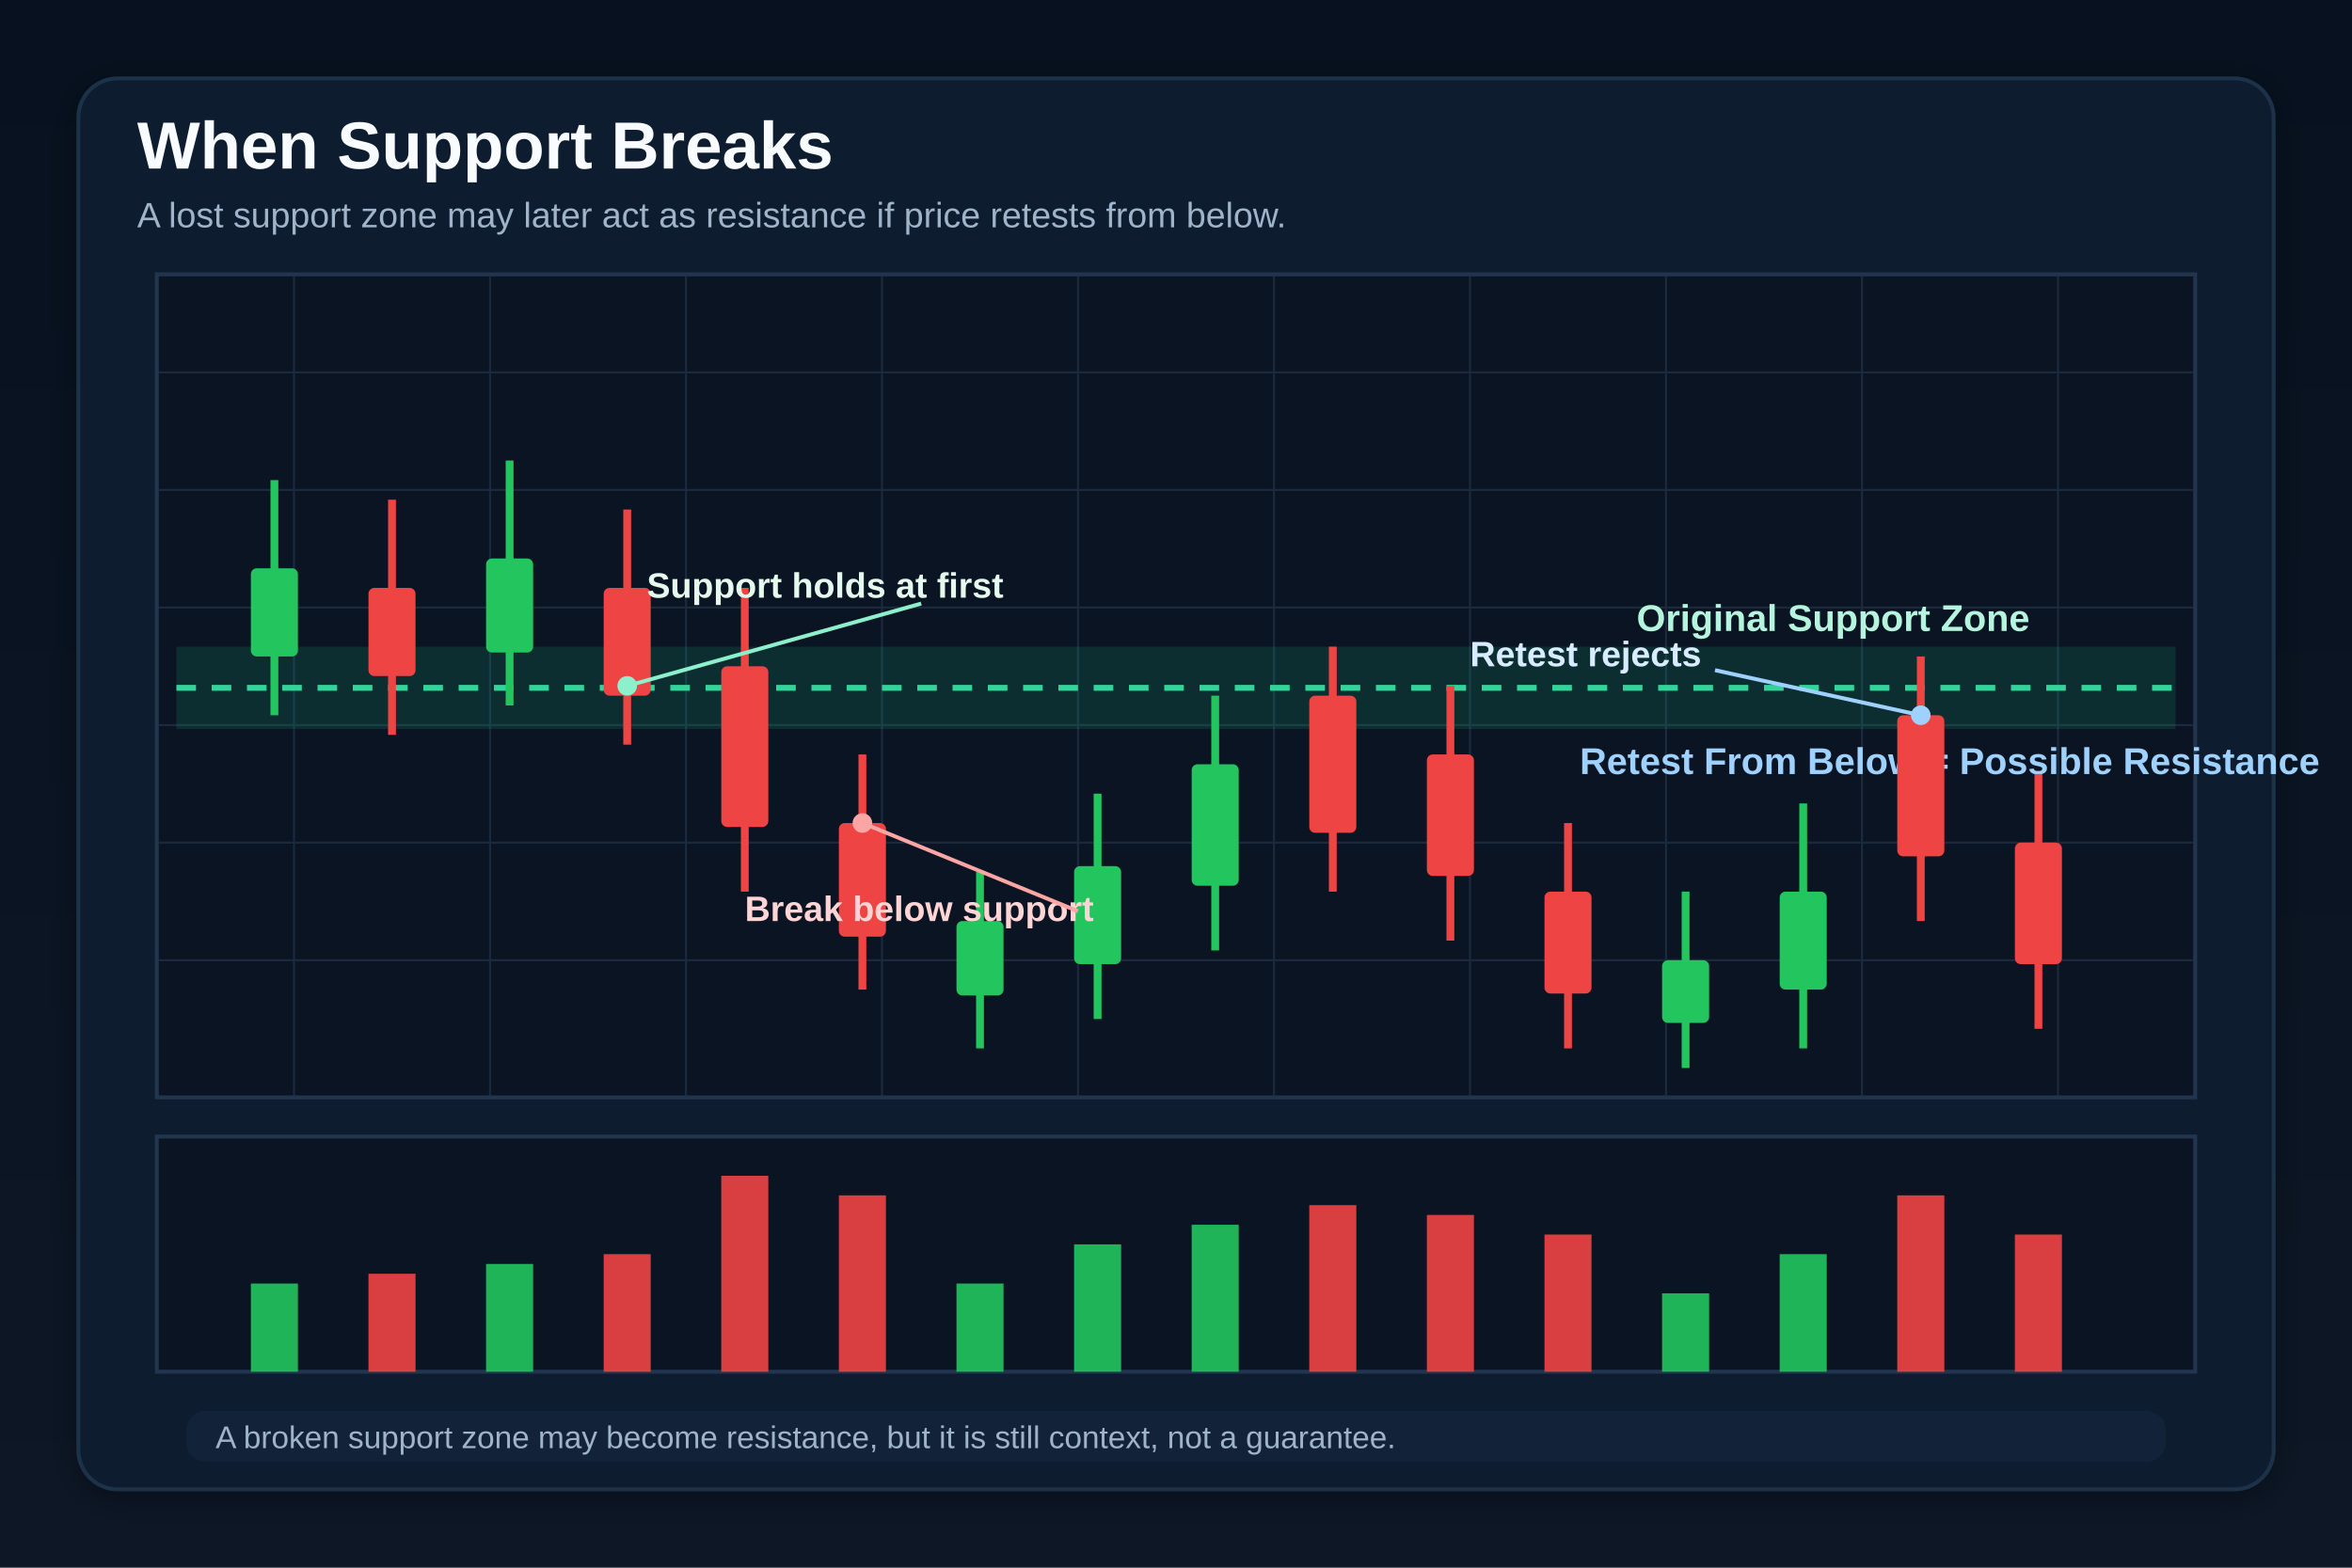
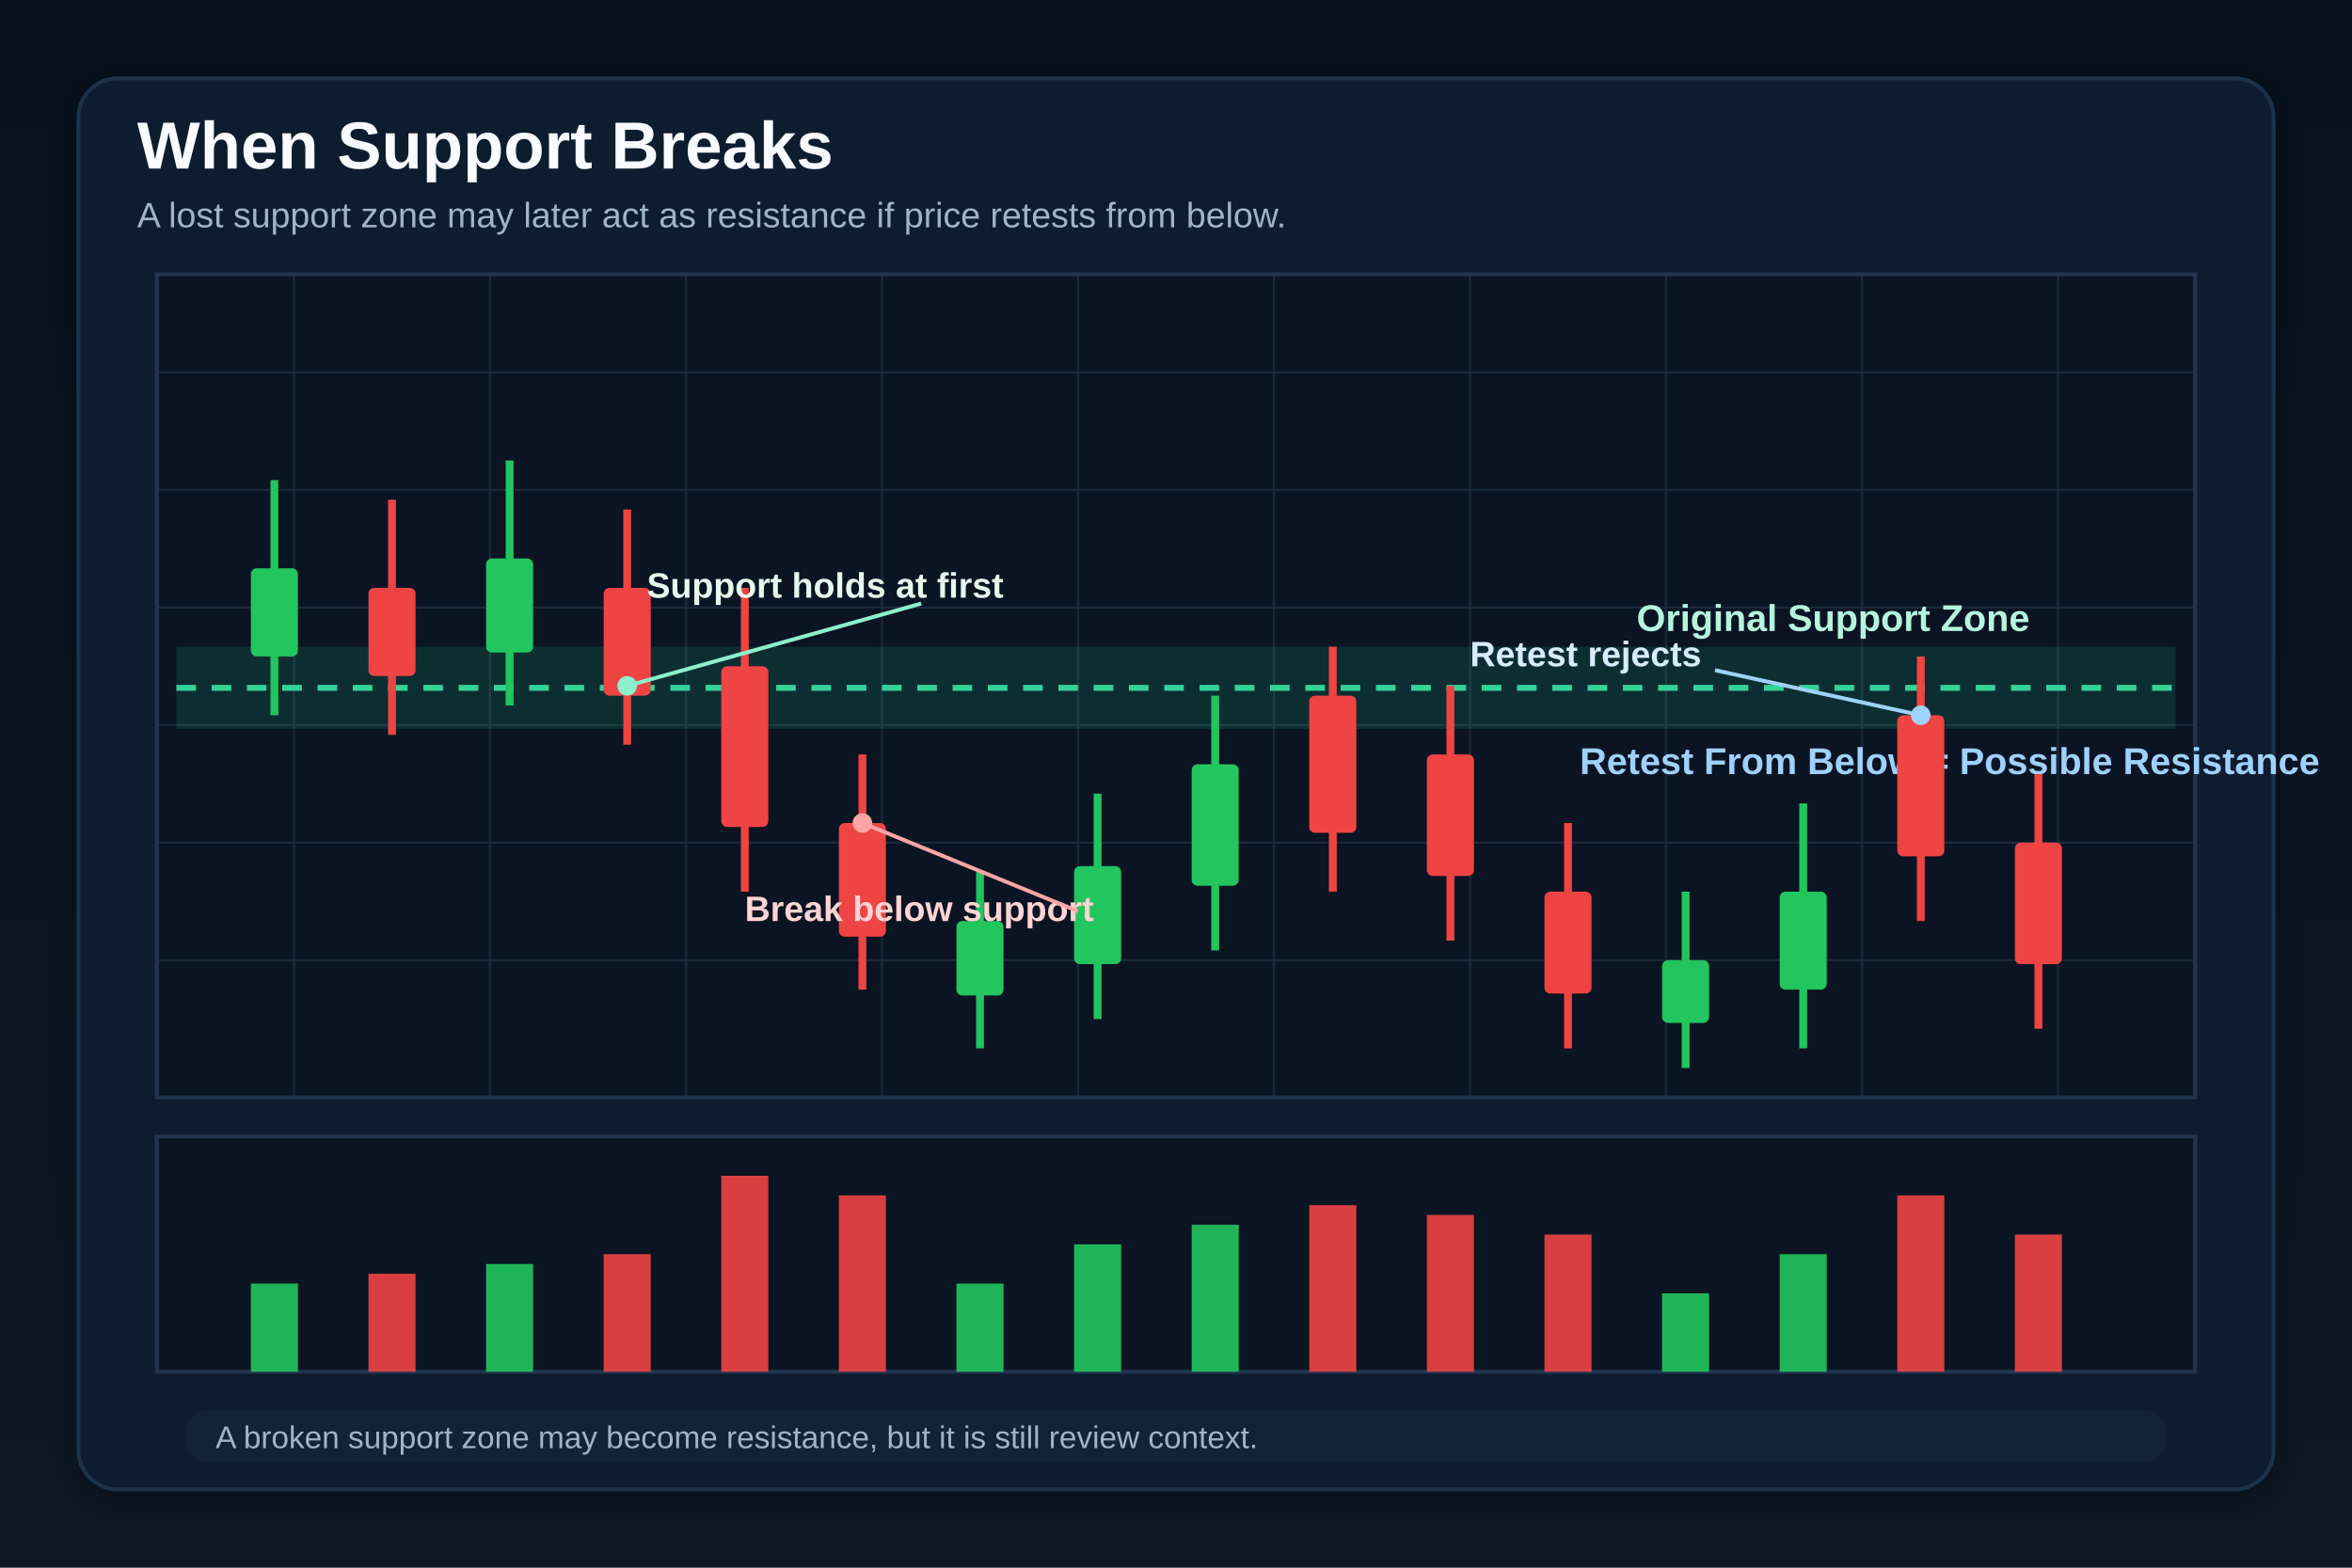
<svg xmlns="http://www.w3.org/2000/svg" width="1200" height="800" viewBox="0 0 1200 800" role="img" aria-labelledby="title desc">
  <defs>
    <linearGradient id="bg" x1="0" y1="0" x2="0" y2="1">
      <stop offset="0" stop-color="#07111f" />
      <stop offset="1" stop-color="#0d1726" />
    </linearGradient>
    <filter id="shadow">
      <feDropShadow dx="0" dy="4" stdDeviation="8" flood-color="#000" flood-opacity="0.35" />
    </filter>
  </defs>
  <rect width="1200" height="800" fill="url(#bg)" />
  <rect x="40" y="40" width="1120" height="720" rx="20" fill="#0f1b2d" stroke="#1e3149" stroke-width="2" filter="url(#shadow)" />
  <text x="70" y="86" fill="#f8fbff" font-family="Arial" font-size="34" font-weight="700">When Support Breaks</text>
  <text x="70" y="116" fill="#9fb4c9" font-family="Arial" font-size="18">A lost support zone may later act as resistance if price retests from below.</text>
  <rect x="80" y="140" width="1040" height="420" fill="#0b1422" stroke="#22354e" stroke-width="2" />
  <rect x="80" y="580" width="1040" height="120" fill="#0b1422" stroke="#22354e" stroke-width="2" />
  <g stroke="#203247" stroke-width="1" opacity="0.75">
    <line x1="80" y1="190" x2="1120" y2="190" />
    <line x1="80" y1="250" x2="1120" y2="250" />
    <line x1="80" y1="310" x2="1120" y2="310" />
    <line x1="80" y1="370" x2="1120" y2="370" />
    <line x1="80" y1="430" x2="1120" y2="430" />
    <line x1="80" y1="490" x2="1120" y2="490" />
    <line x1="150" y1="140" x2="150" y2="560" />
    <line x1="250" y1="140" x2="250" y2="560" />
    <line x1="350" y1="140" x2="350" y2="560" />
    <line x1="450" y1="140" x2="450" y2="560" />
    <line x1="550" y1="140" x2="550" y2="560" />
    <line x1="650" y1="140" x2="650" y2="560" />
    <line x1="750" y1="140" x2="750" y2="560" />
    <line x1="850" y1="140" x2="850" y2="560" />
    <line x1="950" y1="140" x2="950" y2="560" />
    <line x1="1050" y1="140" x2="1050" y2="560" />
  </g>
  <rect x="90" y="330" width="1020" height="42" fill="#10b981" opacity="0.16" />
  <line x1="90" y1="351" x2="1110" y2="351" stroke="#34d399" stroke-width="3" stroke-dasharray="10 8" />
  <text x="835" y="322" fill="#b5f5de" font-family="Arial" font-size="19" font-weight="700">Original Support Zone</text>
  <text x="806" y="395" fill="#9fd1ff" font-family="Arial" font-size="19" font-weight="700">Retest From Below = Possible Resistance</text>
  <g>
    <line x1="140" y1="245" x2="140" y2="365" stroke="#22c55e" stroke-width="4" />
    <rect x="128" y="290" width="24" height="45" rx="3" fill="#22c55e" />
    <line x1="200" y1="255" x2="200" y2="375" stroke="#ef4444" stroke-width="4" />
    <rect x="188" y="300" width="24" height="45" rx="3" fill="#ef4444" />
    <line x1="260" y1="235" x2="260" y2="360" stroke="#22c55e" stroke-width="4" />
    <rect x="248" y="285" width="24" height="48" rx="3" fill="#22c55e" />
    <line x1="320" y1="260" x2="320" y2="380" stroke="#ef4444" stroke-width="4" />
    <rect x="308" y="300" width="24" height="55" rx="3" fill="#ef4444" />
    <line x1="380" y1="300" x2="380" y2="455" stroke="#ef4444" stroke-width="4" />
    <rect x="368" y="340" width="24" height="82" rx="3" fill="#ef4444" />
    <line x1="440" y1="385" x2="440" y2="505" stroke="#ef4444" stroke-width="4" />
    <rect x="428" y="420" width="24" height="58" rx="3" fill="#ef4444" />
    <line x1="500" y1="445" x2="500" y2="535" stroke="#22c55e" stroke-width="4" />
    <rect x="488" y="470" width="24" height="38" rx="3" fill="#22c55e" />
    <line x1="560" y1="405" x2="560" y2="520" stroke="#22c55e" stroke-width="4" />
    <rect x="548" y="442" width="24" height="50" rx="3" fill="#22c55e" />
    <line x1="620" y1="355" x2="620" y2="485" stroke="#22c55e" stroke-width="4" />
    <rect x="608" y="390" width="24" height="62" rx="3" fill="#22c55e" />
    <line x1="680" y1="330" x2="680" y2="455" stroke="#ef4444" stroke-width="4" />
    <rect x="668" y="355" width="24" height="70" rx="3" fill="#ef4444" />
    <line x1="740" y1="350" x2="740" y2="480" stroke="#ef4444" stroke-width="4" />
    <rect x="728" y="385" width="24" height="62" rx="3" fill="#ef4444" />
    <line x1="800" y1="420" x2="800" y2="535" stroke="#ef4444" stroke-width="4" />
    <rect x="788" y="455" width="24" height="52" rx="3" fill="#ef4444" />
    <line x1="860" y1="455" x2="860" y2="545" stroke="#22c55e" stroke-width="4" />
    <rect x="848" y="490" width="24" height="32" rx="3" fill="#22c55e" />
    <line x1="920" y1="410" x2="920" y2="535" stroke="#22c55e" stroke-width="4" />
    <rect x="908" y="455" width="24" height="50" rx="3" fill="#22c55e" />
    <line x1="980" y1="335" x2="980" y2="470" stroke="#ef4444" stroke-width="4" />
    <rect x="968" y="365" width="24" height="72" rx="3" fill="#ef4444" />
    <line x1="1040" y1="395" x2="1040" y2="525" stroke="#ef4444" stroke-width="4" />
    <rect x="1028" y="430" width="24" height="62" rx="3" fill="#ef4444" />
  </g>
  <g opacity="0.9">
    <rect x="128" y="655" width="24" height="45" fill="#22c55e" />
    <rect x="188" y="650" width="24" height="50" fill="#ef4444" />
    <rect x="248" y="645" width="24" height="55" fill="#22c55e" />
    <rect x="308" y="640" width="24" height="60" fill="#ef4444" />
    <rect x="368" y="600" width="24" height="100" fill="#ef4444" />
    <rect x="428" y="610" width="24" height="90" fill="#ef4444" />
    <rect x="488" y="655" width="24" height="45" fill="#22c55e" />
    <rect x="548" y="635" width="24" height="65" fill="#22c55e" />
    <rect x="608" y="625" width="24" height="75" fill="#22c55e" />
    <rect x="668" y="615" width="24" height="85" fill="#ef4444" />
    <rect x="728" y="620" width="24" height="80" fill="#ef4444" />
    <rect x="788" y="630" width="24" height="70" fill="#ef4444" />
    <rect x="848" y="660" width="24" height="40" fill="#22c55e" />
    <rect x="908" y="640" width="24" height="60" fill="#22c55e" />
    <rect x="968" y="610" width="24" height="90" fill="#ef4444" />
    <rect x="1028" y="630" width="24" height="70" fill="#ef4444" />
  </g>
  <g font-family="Arial">
    <text x="330" y="305" fill="#e5f9ef" font-size="18" font-weight="700">Support holds at first</text>
    <line x1="470" y1="308" x2="320" y2="350" stroke="#8cf0cc" stroke-width="2" />
    <circle cx="320" cy="350" r="5" fill="#8cf0cc" />
    <text x="380" y="470" fill="#ffd4d4" font-size="18" font-weight="700">Break below support</text>
    <line x1="550" y1="465" x2="440" y2="420" stroke="#fca5a5" stroke-width="2" />
    <circle cx="440" cy="420" r="5" fill="#fca5a5" />
    <text x="750" y="340" fill="#d7ecff" font-size="18" font-weight="700">Retest rejects</text>
    <line x1="875" y1="342" x2="980" y2="365" stroke="#9fd1ff" stroke-width="2" />
    <circle cx="980" cy="365" r="5" fill="#9fd1ff" />
    <rect x="95" y="720" width="1010" height="26" rx="10" fill="#122238" />
-     <text x="110" y="739" fill="#9fb4c9" font-size="16">A broken support zone may become resistance, but it is still context, not a guarantee.</text>
+     <text x="110" y="739" fill="#9fb4c9" font-size="16">A broken support zone may become resistance, but it is still review context.</text>
  </g>
</svg>
